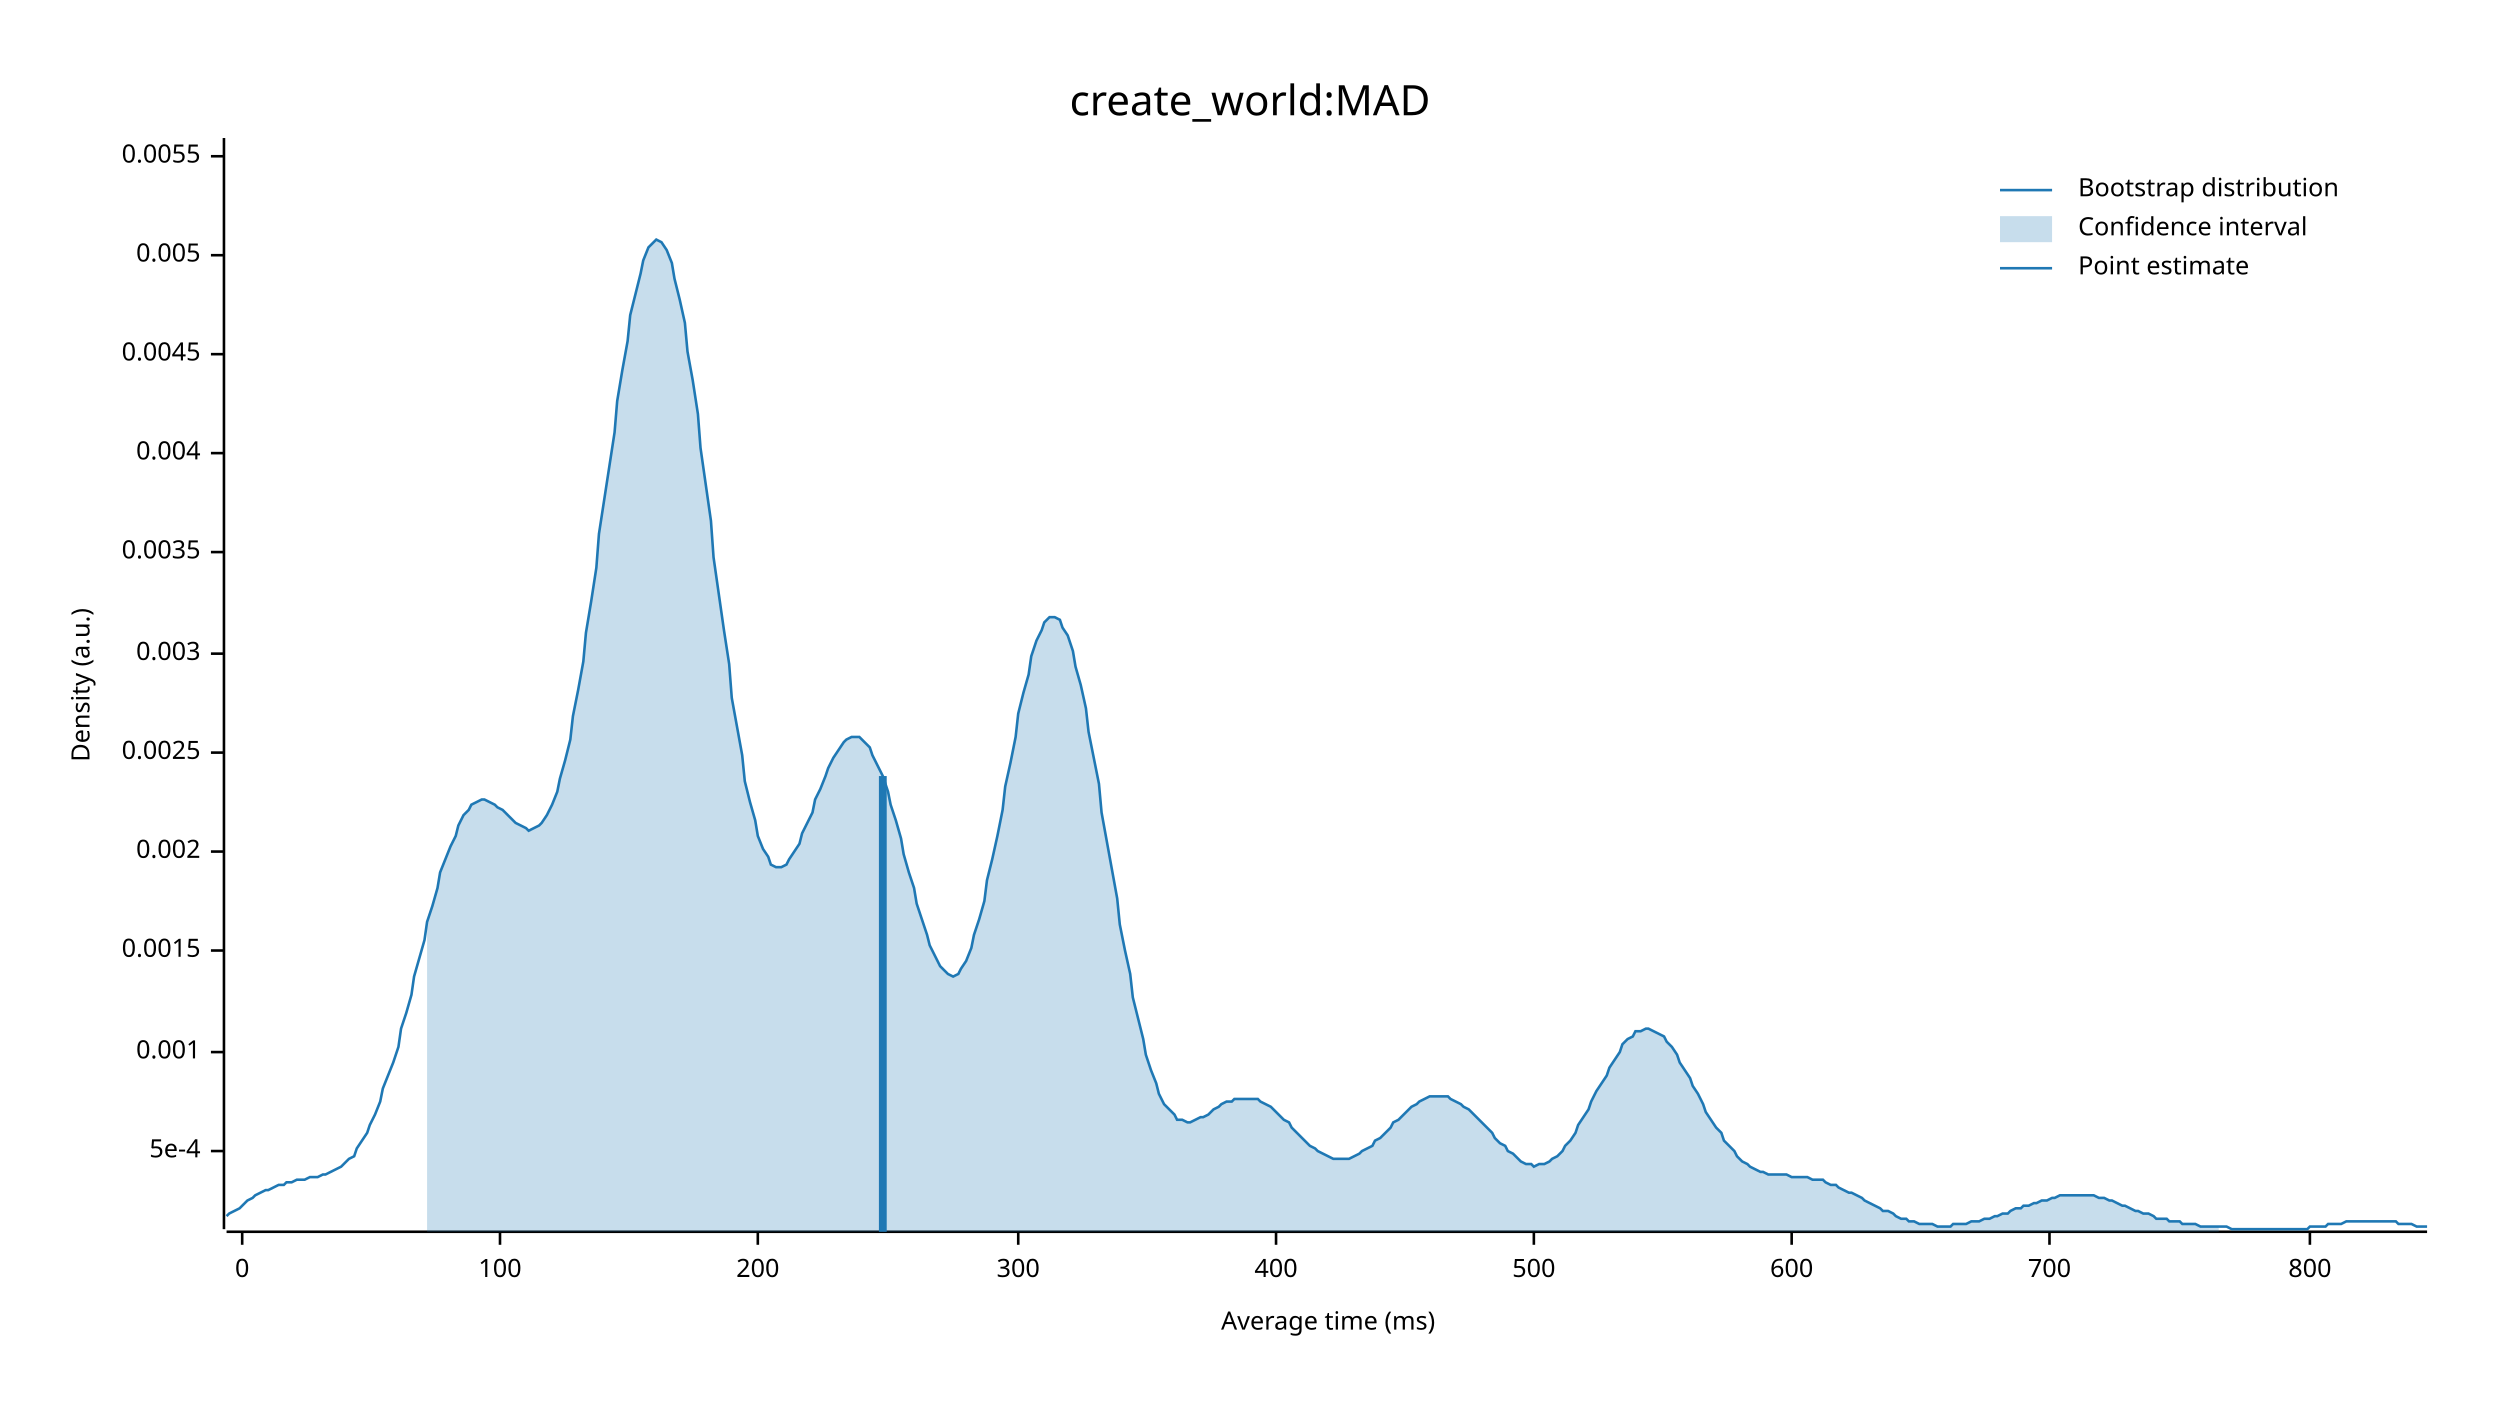
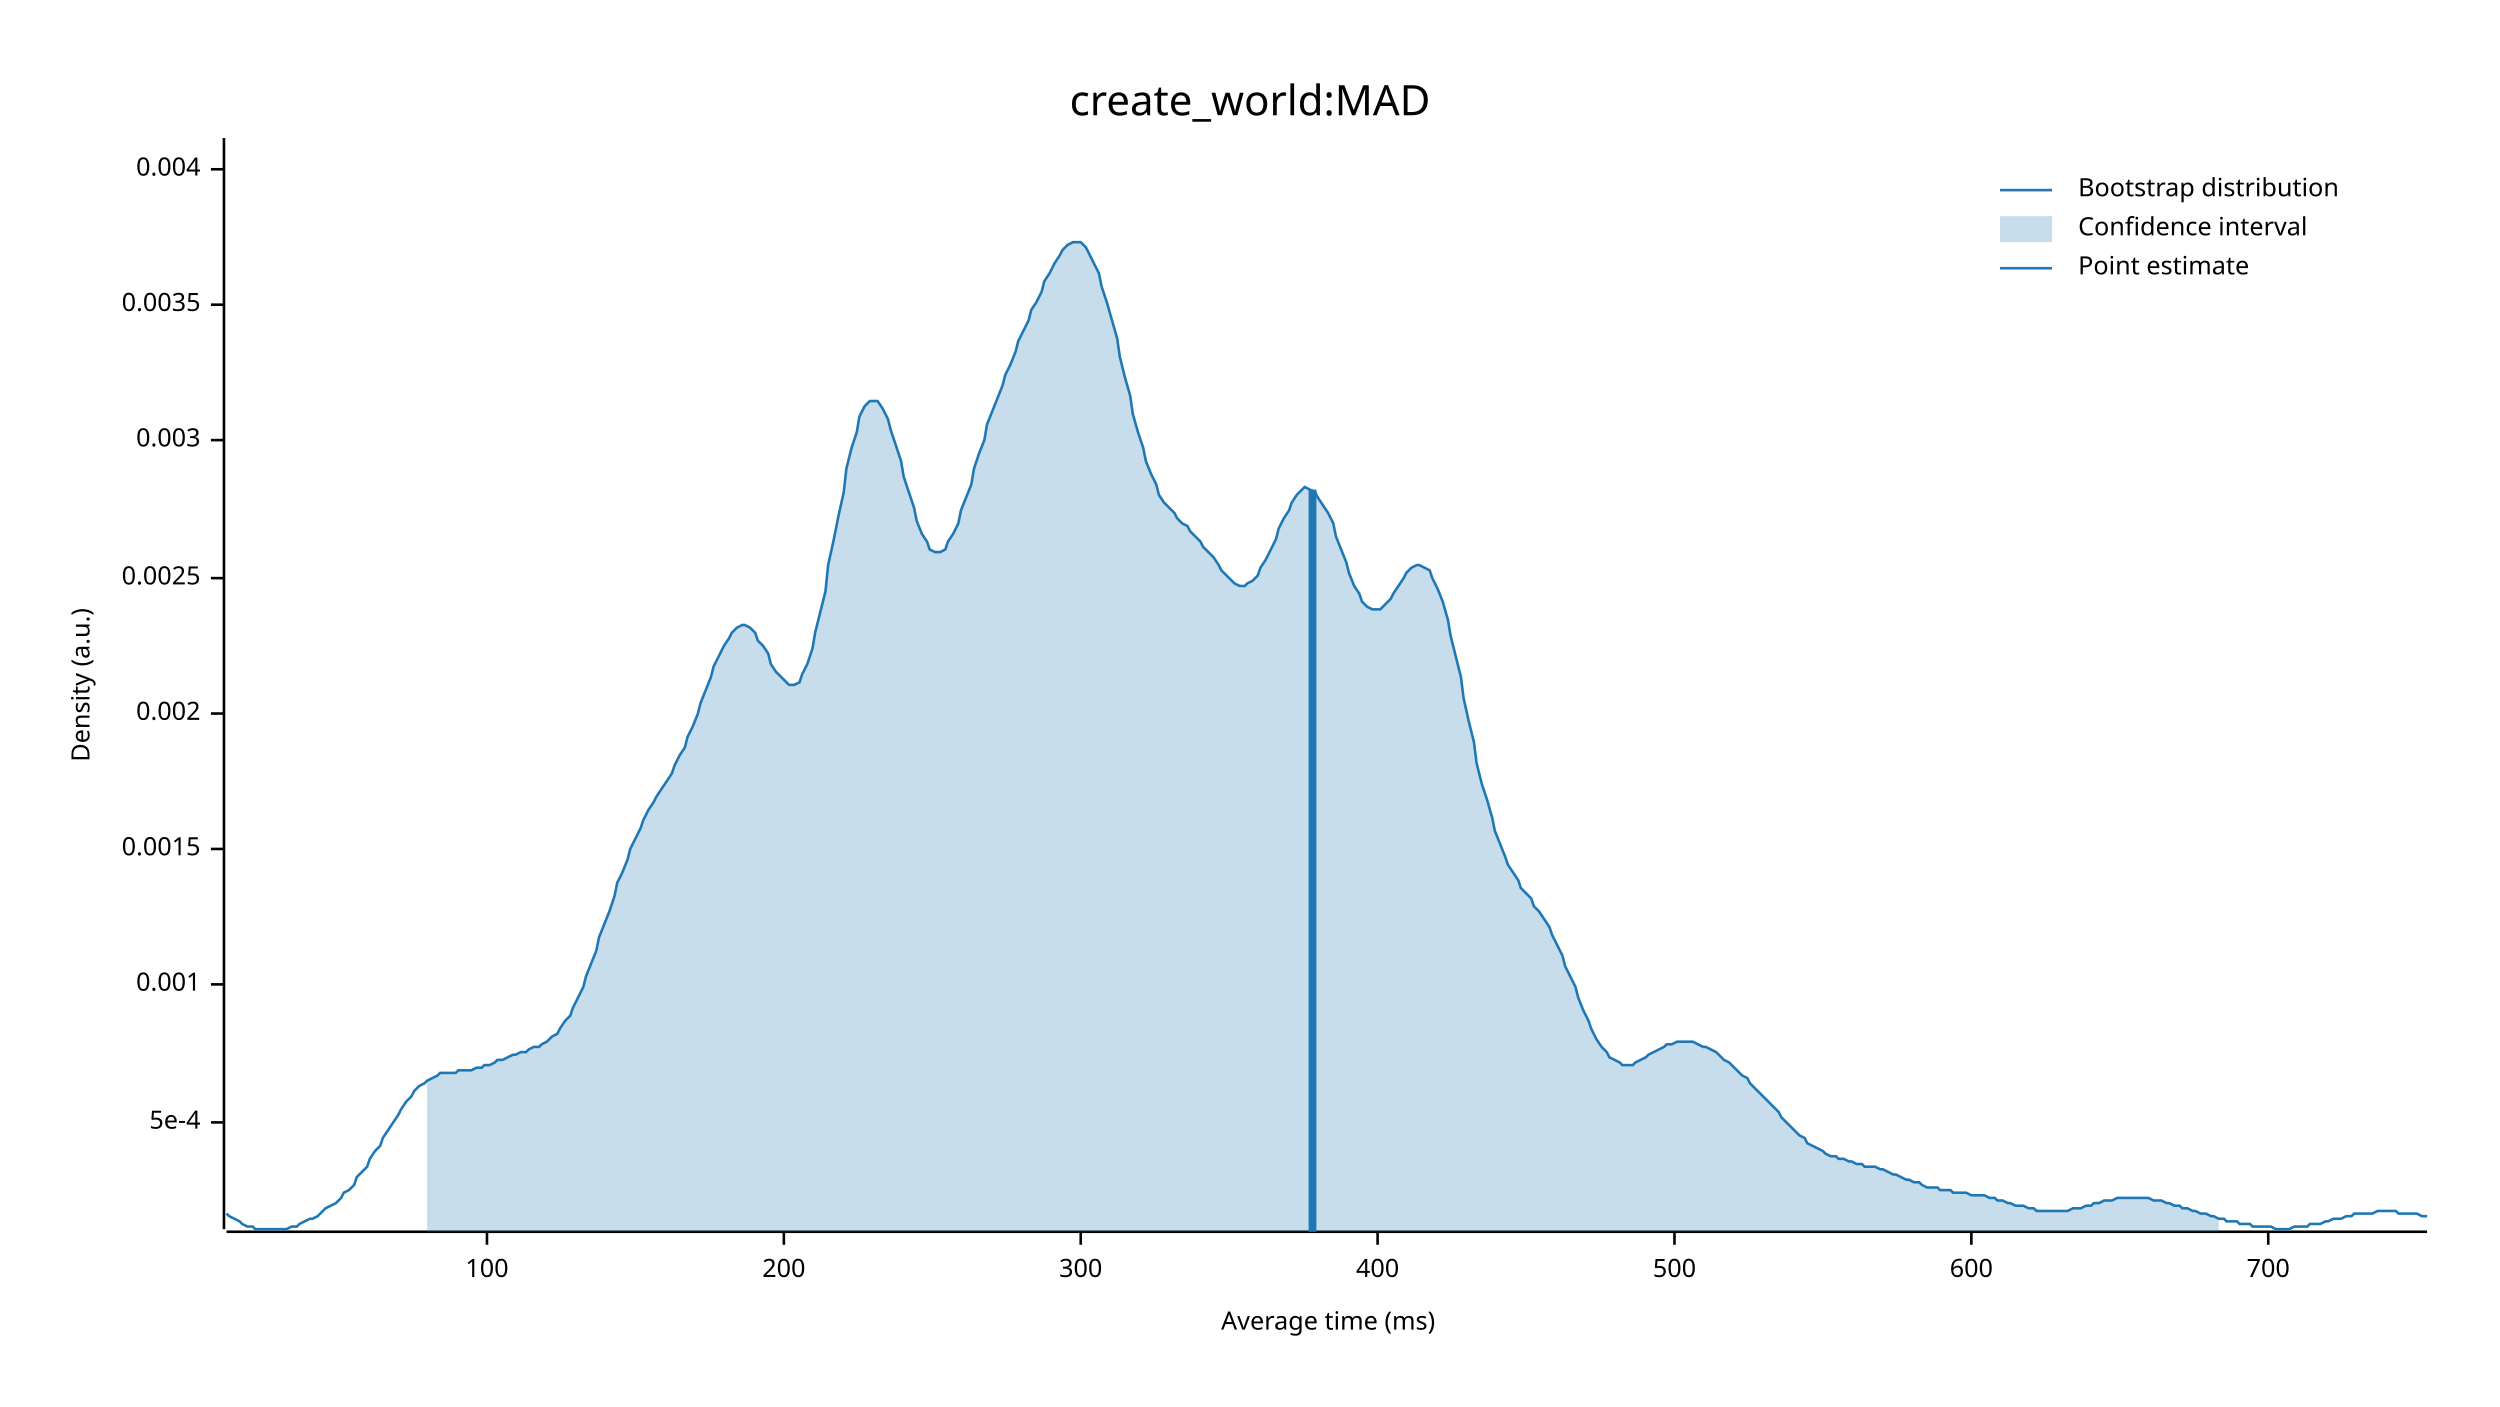
<svg xmlns="http://www.w3.org/2000/svg" width="960" height="540" viewBox="0 0 960 540">
  <text x="480" y="32" dy="0.76em" text-anchor="middle" font-family="sans-serif" font-size="16.129" opacity="1" fill="#000000">
create_world:MAD
</text>
  <text x="27" y="263" dy="0.76em" text-anchor="middle" font-family="sans-serif" font-size="9.677" opacity="1" fill="#000000" transform="rotate(270, 27, 263)">
Density (a.u.)
</text>
  <text x="510" y="513" dy="-0.5ex" text-anchor="middle" font-family="sans-serif" font-size="9.677" opacity="1" fill="#000000">
Average time (ms)
</text>
  <polyline fill="none" opacity="1" stroke="#000000" stroke-width="1" points="86,53 86,472 " />
-   <text x="77" y="442" dy="0.5ex" text-anchor="end" font-family="sans-serif" font-size="9.677" opacity="1" fill="#000000">
+   <text x="77" y="431" dy="0.5ex" text-anchor="end" font-family="sans-serif" font-size="9.677" opacity="1" fill="#000000">
5e-4
</text>
-   <polyline fill="none" opacity="1" stroke="#000000" stroke-width="1" points="81,442 86,442 " />
-   <text x="77" y="404" dy="0.5ex" text-anchor="end" font-family="sans-serif" font-size="9.677" opacity="1" fill="#000000">
+   <polyline fill="none" opacity="1" stroke="#000000" stroke-width="1" points="81,431 86,431 " />
+   <text x="77" y="378" dy="0.5ex" text-anchor="end" font-family="sans-serif" font-size="9.677" opacity="1" fill="#000000">
0.001
</text>
-   <polyline fill="none" opacity="1" stroke="#000000" stroke-width="1" points="81,404 86,404 " />
-   <text x="77" y="365" dy="0.5ex" text-anchor="end" font-family="sans-serif" font-size="9.677" opacity="1" fill="#000000">
+   <polyline fill="none" opacity="1" stroke="#000000" stroke-width="1" points="81,378 86,378 " />
+   <text x="77" y="326" dy="0.5ex" text-anchor="end" font-family="sans-serif" font-size="9.677" opacity="1" fill="#000000">
0.0015
</text>
-   <polyline fill="none" opacity="1" stroke="#000000" stroke-width="1" points="81,365 86,365 " />
-   <text x="77" y="327" dy="0.5ex" text-anchor="end" font-family="sans-serif" font-size="9.677" opacity="1" fill="#000000">
+   <polyline fill="none" opacity="1" stroke="#000000" stroke-width="1" points="81,326 86,326 " />
+   <text x="77" y="274" dy="0.5ex" text-anchor="end" font-family="sans-serif" font-size="9.677" opacity="1" fill="#000000">
0.002
</text>
-   <polyline fill="none" opacity="1" stroke="#000000" stroke-width="1" points="81,327 86,327 " />
-   <text x="77" y="289" dy="0.5ex" text-anchor="end" font-family="sans-serif" font-size="9.677" opacity="1" fill="#000000">
+   <polyline fill="none" opacity="1" stroke="#000000" stroke-width="1" points="81,274 86,274 " />
+   <text x="77" y="222" dy="0.5ex" text-anchor="end" font-family="sans-serif" font-size="9.677" opacity="1" fill="#000000">
0.0025
</text>
-   <polyline fill="none" opacity="1" stroke="#000000" stroke-width="1" points="81,289 86,289 " />
-   <text x="77" y="251" dy="0.5ex" text-anchor="end" font-family="sans-serif" font-size="9.677" opacity="1" fill="#000000">
+   <polyline fill="none" opacity="1" stroke="#000000" stroke-width="1" points="81,222 86,222 " />
+   <text x="77" y="169" dy="0.5ex" text-anchor="end" font-family="sans-serif" font-size="9.677" opacity="1" fill="#000000">
0.003
</text>
-   <polyline fill="none" opacity="1" stroke="#000000" stroke-width="1" points="81,251 86,251 " />
-   <text x="77" y="212" dy="0.5ex" text-anchor="end" font-family="sans-serif" font-size="9.677" opacity="1" fill="#000000">
+   <polyline fill="none" opacity="1" stroke="#000000" stroke-width="1" points="81,169 86,169 " />
+   <text x="77" y="117" dy="0.5ex" text-anchor="end" font-family="sans-serif" font-size="9.677" opacity="1" fill="#000000">
0.0035
</text>
-   <polyline fill="none" opacity="1" stroke="#000000" stroke-width="1" points="81,212 86,212 " />
-   <text x="77" y="174" dy="0.5ex" text-anchor="end" font-family="sans-serif" font-size="9.677" opacity="1" fill="#000000">
+   <polyline fill="none" opacity="1" stroke="#000000" stroke-width="1" points="81,117 86,117 " />
+   <text x="77" y="65" dy="0.5ex" text-anchor="end" font-family="sans-serif" font-size="9.677" opacity="1" fill="#000000">
0.004
</text>
-   <polyline fill="none" opacity="1" stroke="#000000" stroke-width="1" points="81,174 86,174 " />
-   <text x="77" y="136" dy="0.5ex" text-anchor="end" font-family="sans-serif" font-size="9.677" opacity="1" fill="#000000">
- 0.0045
- </text>
-   <polyline fill="none" opacity="1" stroke="#000000" stroke-width="1" points="81,136 86,136 " />
-   <text x="77" y="98" dy="0.5ex" text-anchor="end" font-family="sans-serif" font-size="9.677" opacity="1" fill="#000000">
- 0.005
- </text>
-   <polyline fill="none" opacity="1" stroke="#000000" stroke-width="1" points="81,98 86,98 " />
-   <text x="77" y="60" dy="0.5ex" text-anchor="end" font-family="sans-serif" font-size="9.677" opacity="1" fill="#000000">
- 0.0055
- </text>
-   <polyline fill="none" opacity="1" stroke="#000000" stroke-width="1" points="81,60 86,60 " />
+   <polyline fill="none" opacity="1" stroke="#000000" stroke-width="1" points="81,65 86,65 " />
  <polyline fill="none" opacity="1" stroke="#000000" stroke-width="1" points="87,473 932,473 " />
-   <text x="93" y="483" dy="0.76em" text-anchor="middle" font-family="sans-serif" font-size="9.677" opacity="1" fill="#000000">
- 0
- </text>
-   <polyline fill="none" opacity="1" stroke="#000000" stroke-width="1" points="93,473 93,478 " />
-   <text x="192" y="483" dy="0.76em" text-anchor="middle" font-family="sans-serif" font-size="9.677" opacity="1" fill="#000000">
+   <text x="187" y="483" dy="0.76em" text-anchor="middle" font-family="sans-serif" font-size="9.677" opacity="1" fill="#000000">
100
</text>
-   <polyline fill="none" opacity="1" stroke="#000000" stroke-width="1" points="192,473 192,478 " />
-   <text x="291" y="483" dy="0.76em" text-anchor="middle" font-family="sans-serif" font-size="9.677" opacity="1" fill="#000000">
+   <polyline fill="none" opacity="1" stroke="#000000" stroke-width="1" points="187,473 187,478 " />
+   <text x="301" y="483" dy="0.76em" text-anchor="middle" font-family="sans-serif" font-size="9.677" opacity="1" fill="#000000">
200
</text>
-   <polyline fill="none" opacity="1" stroke="#000000" stroke-width="1" points="291,473 291,478 " />
-   <text x="391" y="483" dy="0.76em" text-anchor="middle" font-family="sans-serif" font-size="9.677" opacity="1" fill="#000000">
+   <polyline fill="none" opacity="1" stroke="#000000" stroke-width="1" points="301,473 301,478 " />
+   <text x="415" y="483" dy="0.76em" text-anchor="middle" font-family="sans-serif" font-size="9.677" opacity="1" fill="#000000">
300
</text>
-   <polyline fill="none" opacity="1" stroke="#000000" stroke-width="1" points="391,473 391,478 " />
-   <text x="490" y="483" dy="0.76em" text-anchor="middle" font-family="sans-serif" font-size="9.677" opacity="1" fill="#000000">
+   <polyline fill="none" opacity="1" stroke="#000000" stroke-width="1" points="415,473 415,478 " />
+   <text x="529" y="483" dy="0.76em" text-anchor="middle" font-family="sans-serif" font-size="9.677" opacity="1" fill="#000000">
400
</text>
-   <polyline fill="none" opacity="1" stroke="#000000" stroke-width="1" points="490,473 490,478 " />
-   <text x="589" y="483" dy="0.76em" text-anchor="middle" font-family="sans-serif" font-size="9.677" opacity="1" fill="#000000">
+   <polyline fill="none" opacity="1" stroke="#000000" stroke-width="1" points="529,473 529,478 " />
+   <text x="643" y="483" dy="0.76em" text-anchor="middle" font-family="sans-serif" font-size="9.677" opacity="1" fill="#000000">
500
</text>
-   <polyline fill="none" opacity="1" stroke="#000000" stroke-width="1" points="589,473 589,478 " />
-   <text x="688" y="483" dy="0.76em" text-anchor="middle" font-family="sans-serif" font-size="9.677" opacity="1" fill="#000000">
+   <polyline fill="none" opacity="1" stroke="#000000" stroke-width="1" points="643,473 643,478 " />
+   <text x="757" y="483" dy="0.76em" text-anchor="middle" font-family="sans-serif" font-size="9.677" opacity="1" fill="#000000">
600
</text>
-   <polyline fill="none" opacity="1" stroke="#000000" stroke-width="1" points="688,473 688,478 " />
-   <text x="787" y="483" dy="0.76em" text-anchor="middle" font-family="sans-serif" font-size="9.677" opacity="1" fill="#000000">
+   <polyline fill="none" opacity="1" stroke="#000000" stroke-width="1" points="757,473 757,478 " />
+   <text x="871" y="483" dy="0.76em" text-anchor="middle" font-family="sans-serif" font-size="9.677" opacity="1" fill="#000000">
700
</text>
-   <polyline fill="none" opacity="1" stroke="#000000" stroke-width="1" points="787,473 787,478 " />
-   <text x="887" y="483" dy="0.76em" text-anchor="middle" font-family="sans-serif" font-size="9.677" opacity="1" fill="#000000">
- 800
- </text>
-   <polyline fill="none" opacity="1" stroke="#000000" stroke-width="1" points="887,473 887,478 " />
-   <polyline fill="none" opacity="1" stroke="#1F78B4" stroke-width="1" points="87,467 88,466 90,465 92,464 93,463 95,461 97,460 98,459 100,458 102,457 103,457 105,456 107,455 109,455 110,454 112,454 114,453 115,453 117,453 119,452 120,452 122,452 124,451 125,451 127,450 129,449 131,448 132,447 134,445 136,444 137,441 139,438 141,435 142,432 144,428 146,423 147,418 149,413 151,408 153,402 154,395 156,389 158,382 159,375 161,368 163,361 164,354 166,348 168,341 169,335 171,330 173,325 175,321 176,317 178,313 180,311 181,309 183,308 185,307 186,307 188,308 190,309 191,310 193,311 195,313 197,315 198,316 200,317 202,318 203,319 205,318 207,317 208,316 210,313 212,309 214,304 215,299 217,292 219,284 220,275 222,265 224,254 225,243 227,231 229,218 230,205 232,192 234,179 236,166 237,154 239,142 241,131 242,121 244,113 246,105 247,100 249,95 251,93 252,92 254,93 256,96 258,101 259,107 261,115 263,124 264,135 266,146 268,159 269,172 271,186 273,200 274,214 276,228 278,242 280,255 281,268 283,279 285,290 286,300 288,308 290,315 291,321 293,326 295,329 296,332 298,333 300,333 302,332 303,330 305,327 307,324 308,320 310,316 312,312 313,307 315,303 317,298 318,295 320,291 322,288 324,285 325,284 327,283 329,283 330,283 332,285 334,287 335,290 337,294 339,298 341,304 342,309 344,315 346,322 347,328 349,335 351,341 352,347 354,353 356,359 357,363 359,367 361,371 363,373 364,374 366,375 368,374 369,372 371,369 373,364 374,359 376,353 378,346 379,338 381,330 383,321 385,311 386,302 388,293 390,283 391,274 393,266 395,259 396,252 398,246 400,242 401,239 403,237 405,237 407,238 408,241 410,244 412,250 413,256 415,263 417,272 418,281 420,291 422,301 423,312 425,323 427,334 429,345 430,355 432,365 434,374 435,383 437,391 439,399 440,405 442,411 444,416 445,420 447,424 449,426 451,428 452,430 454,430 456,431 457,431 459,430 461,429 462,429 464,428 466,426 468,425 469,424 471,423 473,423 474,422 476,422 478,422 479,422 481,422 483,422 484,423 486,424 488,425 490,427 491,428 493,430 495,431 496,433 498,435 500,437 501,438 503,440 505,441 506,442 508,443 510,444 512,445 513,445 515,445 517,445 518,445 520,444 522,443 523,442 525,441 527,440 528,438 530,437 532,435 534,433 535,431 537,430 539,428 540,427 542,425 544,424 545,423 547,422 549,421 550,421 552,421 554,421 556,421 557,422 559,423 561,424 562,425 564,426 566,428 567,429 569,431 571,433 573,435 574,437 576,439 578,440 579,442 581,443 583,445 584,446 586,447 588,447 589,448 591,447 593,447 595,446 596,445 598,444 600,442 601,440 603,438 605,435 606,432 608,429 610,426 611,423 613,419 615,416 617,413 618,410 620,407 622,404 623,401 625,399 627,398 628,396 630,396 632,395 633,395 635,396 637,397 639,398 640,400 642,402 644,405 645,408 647,411 649,414 650,417 652,420 654,424 655,427 657,430 659,433 661,435 662,438 664,440 666,442 667,444 669,446 671,447 672,448 674,449 676,450 677,450 679,451 681,451 683,451 684,451 686,451 688,452 689,452 691,452 693,452 694,452 696,453 698,453 700,453 701,454 703,455 705,455 706,456 708,457 710,458 711,458 713,459 715,460 716,461 718,462 720,463 722,464 723,465 725,465 727,466 728,467 730,468 732,468 733,469 735,469 737,470 738,470 740,470 742,470 744,471 745,471 747,471 749,471 750,470 752,470 754,470 755,470 757,469 759,469 760,469 762,468 764,468 766,467 767,467 769,466 771,466 772,465 774,464 776,464 777,463 779,463 781,462 782,462 784,461 786,461 788,460 789,460 791,459 793,459 794,459 796,459 798,459 799,459 801,459 803,459 804,459 806,460 808,460 810,461 811,461 813,462 815,463 816,463 818,464 820,465 821,465 823,466 825,466 827,467 828,468 830,468 832,468 833,469 835,469 837,469 838,470 840,470 842,470 843,470 845,471 847,471 849,471 850,471 852,471 854,471 855,471 857,472 859,472 860,472 862,472 864,472 865,472 867,472 869,472 871,472 872,472 874,472 876,472 877,472 879,472 881,472 882,472 884,472 886,472 887,471 889,471 891,471 893,471 894,470 896,470 898,470 899,470 901,469 903,469 904,469 906,469 908,469 909,469 911,469 913,469 915,469 916,469 918,469 920,469 921,470 923,470 925,470 926,470 928,471 930,471 932,471 " />
-   <polygon opacity="0.25" fill="#1F78B4" points="164,354 166,348 168,341 169,335 171,330 173,325 175,321 176,317 178,313 180,311 181,309 183,308 185,307 186,307 188,308 190,309 191,310 193,311 195,313 197,315 198,316 200,317 202,318 203,319 205,318 207,317 208,316 210,313 212,309 214,304 215,299 217,292 219,284 220,275 222,265 224,254 225,243 227,231 229,218 230,205 232,192 234,179 236,166 237,154 239,142 241,131 242,121 244,113 246,105 247,100 249,95 251,93 252,92 254,93 256,96 258,101 259,107 261,115 263,124 264,135 266,146 268,159 269,172 271,186 273,200 274,214 276,228 278,242 280,255 281,268 283,279 285,290 286,300 288,308 290,315 291,321 293,326 295,329 296,332 298,333 300,333 302,332 303,330 305,327 307,324 308,320 310,316 312,312 313,307 315,303 317,298 318,295 320,291 322,288 324,285 325,284 327,283 329,283 330,283 332,285 334,287 335,290 337,294 339,298 341,304 342,309 344,315 346,322 347,328 349,335 351,341 352,347 354,353 356,359 357,363 359,367 361,371 363,373 364,374 366,375 368,374 369,372 371,369 373,364 374,359 376,353 378,346 379,338 381,330 383,321 385,311 386,302 388,293 390,283 391,274 393,266 395,259 396,252 398,246 400,242 401,239 403,237 405,237 407,238 408,241 410,244 412,250 413,256 415,263 417,272 418,281 420,291 422,301 423,312 425,323 427,334 429,345 430,355 432,365 434,374 435,383 437,391 439,399 440,405 442,411 444,416 445,420 447,424 449,426 451,428 452,430 454,430 456,431 457,431 459,430 461,429 462,429 464,428 466,426 468,425 469,424 471,423 473,423 474,422 476,422 478,422 479,422 481,422 483,422 484,423 486,424 488,425 490,427 491,428 493,430 495,431 496,433 498,435 500,437 501,438 503,440 505,441 506,442 508,443 510,444 512,445 513,445 515,445 517,445 518,445 520,444 522,443 523,442 525,441 527,440 528,438 530,437 532,435 534,433 535,431 537,430 539,428 540,427 542,425 544,424 545,423 547,422 549,421 550,421 552,421 554,421 556,421 557,422 559,423 561,424 562,425 564,426 566,428 567,429 569,431 571,433 573,435 574,437 576,439 578,440 579,442 581,443 583,445 584,446 586,447 588,447 589,448 591,447 593,447 595,446 596,445 598,444 600,442 601,440 603,438 605,435 606,432 608,429 610,426 611,423 613,419 615,416 617,413 618,410 620,407 622,404 623,401 625,399 627,398 628,396 630,396 632,395 633,395 635,396 637,397 639,398 640,400 642,402 644,405 645,408 647,411 649,414 650,417 652,420 654,424 655,427 657,430 659,433 661,435 662,438 664,440 666,442 667,444 669,446 671,447 672,448 674,449 676,450 677,450 679,451 681,451 683,451 684,451 686,451 688,452 689,452 691,452 693,452 694,452 696,453 698,453 700,453 701,454 703,455 705,455 706,456 708,457 710,458 711,458 713,459 715,460 716,461 718,462 720,463 722,464 723,465 725,465 727,466 728,467 730,468 732,468 733,469 735,469 737,470 738,470 740,470 742,470 744,471 745,471 747,471 749,471 750,470 752,470 754,470 755,470 757,469 759,469 760,469 762,468 764,468 766,467 767,467 769,466 771,466 772,465 774,464 776,464 777,463 779,463 781,462 782,462 784,461 786,461 788,460 789,460 791,459 793,459 794,459 796,459 798,459 799,459 801,459 803,459 804,459 806,460 808,460 810,461 811,461 813,462 815,463 816,463 818,464 820,465 821,465 823,466 825,466 827,467 828,468 830,468 832,468 833,469 835,469 837,469 838,470 840,470 842,470 843,470 845,471 847,471 849,471 850,471 852,471 852,473 164,473 " />
-   <polyline fill="none" opacity="1" stroke="#1F78B4" stroke-width="3" points="339,473 339,298 " />
+   <polyline fill="none" opacity="1" stroke="#000000" stroke-width="1" points="871,473 871,478 " />
+   <polyline fill="none" opacity="1" stroke="#1F78B4" stroke-width="1" points="87,466 88,467 90,468 92,469 93,470 95,471 97,471 98,472 100,472 102,472 103,472 105,472 107,472 109,472 110,472 112,471 114,471 115,470 117,469 119,468 120,468 122,467 124,465 125,464 127,463 129,462 131,460 132,458 134,457 136,455 137,452 139,450 141,448 142,445 144,442 146,440 147,437 149,434 151,431 153,428 154,426 156,423 158,421 159,419 161,417 163,416 164,415 166,414 168,413 169,412 171,412 173,412 175,412 176,411 178,411 180,411 181,411 183,410 185,410 186,409 188,409 190,408 191,407 193,407 195,406 197,405 198,405 200,404 202,404 203,403 205,402 207,402 208,401 210,400 212,398 214,397 215,395 217,392 219,390 220,387 222,383 224,379 225,375 227,370 229,365 230,360 232,355 234,350 236,344 237,339 239,335 241,330 242,326 244,322 246,318 247,315 249,311 251,308 252,306 254,303 256,300 258,297 259,294 261,290 263,287 264,283 266,279 268,274 269,270 271,265 273,260 274,256 276,252 278,248 280,245 281,243 283,241 285,240 286,240 288,241 290,243 291,246 293,248 295,251 296,255 298,258 300,260 302,262 303,263 305,263 307,262 308,259 310,255 312,249 313,243 315,235 317,227 318,217 320,208 322,198 324,189 325,180 327,172 329,166 330,160 332,156 334,154 335,154 337,154 339,157 341,161 342,165 344,171 346,177 347,183 349,189 351,195 352,200 354,205 356,208 357,211 359,212 361,212 363,211 364,208 366,205 368,201 369,196 371,191 373,186 374,180 376,174 378,169 379,163 381,158 383,153 385,148 386,144 388,140 390,135 391,131 393,127 395,123 396,119 398,116 400,112 401,108 403,105 405,101 407,98 408,96 410,94 412,93 413,93 415,93 417,95 418,97 420,101 422,105 423,110 425,116 427,123 429,130 430,137 432,145 434,152 435,159 437,166 439,172 440,177 442,182 444,186 445,190 447,193 449,195 451,197 452,199 454,201 456,202 457,204 459,206 461,208 462,210 464,212 466,214 468,217 469,219 471,221 473,223 474,224 476,225 478,225 479,224 481,223 483,221 484,218 486,215 488,211 490,207 491,203 493,199 495,196 496,193 498,190 500,188 501,187 503,188 505,189 506,191 508,194 510,197 512,201 513,206 515,211 517,216 518,220 520,225 522,228 523,231 525,233 527,234 528,234 530,234 532,232 534,230 535,228 537,225 539,222 540,220 542,218 544,217 545,217 547,218 549,219 550,222 552,226 554,231 556,238 557,244 559,252 561,260 562,268 564,277 566,285 567,293 569,301 571,307 573,314 574,319 576,324 578,329 579,332 581,335 583,338 584,341 586,343 588,345 589,348 591,350 593,353 595,356 596,359 598,363 600,367 601,371 603,375 605,379 606,383 608,388 610,392 611,395 613,399 615,402 617,404 618,406 620,407 622,408 623,409 625,409 627,409 628,408 630,407 632,406 633,405 635,404 637,403 639,402 640,401 642,401 644,400 645,400 647,400 649,400 650,400 652,401 654,402 655,402 657,403 659,404 661,406 662,407 664,408 666,410 667,411 669,413 671,414 672,416 674,418 676,420 677,421 679,423 681,425 683,427 684,429 686,431 688,433 689,434 691,436 693,437 694,439 696,440 698,441 700,442 701,443 703,444 705,444 706,445 708,445 710,446 711,446 713,447 715,447 716,448 718,448 720,448 722,449 723,449 725,450 727,451 728,451 730,452 732,453 733,453 735,454 737,454 738,455 740,456 742,456 744,456 745,457 747,457 749,457 750,458 752,458 754,458 755,458 757,459 759,459 760,459 762,459 764,460 766,460 767,461 769,461 771,462 772,462 774,463 776,463 777,463 779,464 781,464 782,465 784,465 786,465 788,465 789,465 791,465 793,465 794,465 796,464 798,464 799,464 801,463 803,463 804,462 806,462 808,461 810,461 811,461 813,460 815,460 816,460 818,460 820,460 821,460 823,460 825,460 827,461 828,461 830,461 832,462 833,462 835,463 837,463 838,464 840,464 842,465 843,465 845,466 847,466 849,467 850,467 852,468 854,468 855,469 857,469 859,469 860,470 862,470 864,470 865,471 867,471 869,471 871,471 872,471 874,472 876,472 877,472 879,472 881,471 882,471 884,471 886,471 887,470 889,470 891,470 893,469 894,469 896,468 898,468 899,468 901,467 903,467 904,466 906,466 908,466 909,466 911,466 913,465 915,465 916,465 918,465 920,465 921,466 923,466 925,466 926,466 928,466 930,467 932,467 " />
+   <polygon opacity="0.25" fill="#1F78B4" points="164,415 166,414 168,413 169,412 171,412 173,412 175,412 176,411 178,411 180,411 181,411 183,410 185,410 186,409 188,409 190,408 191,407 193,407 195,406 197,405 198,405 200,404 202,404 203,403 205,402 207,402 208,401 210,400 212,398 214,397 215,395 217,392 219,390 220,387 222,383 224,379 225,375 227,370 229,365 230,360 232,355 234,350 236,344 237,339 239,335 241,330 242,326 244,322 246,318 247,315 249,311 251,308 252,306 254,303 256,300 258,297 259,294 261,290 263,287 264,283 266,279 268,274 269,270 271,265 273,260 274,256 276,252 278,248 280,245 281,243 283,241 285,240 286,240 288,241 290,243 291,246 293,248 295,251 296,255 298,258 300,260 302,262 303,263 305,263 307,262 308,259 310,255 312,249 313,243 315,235 317,227 318,217 320,208 322,198 324,189 325,180 327,172 329,166 330,160 332,156 334,154 335,154 337,154 339,157 341,161 342,165 344,171 346,177 347,183 349,189 351,195 352,200 354,205 356,208 357,211 359,212 361,212 363,211 364,208 366,205 368,201 369,196 371,191 373,186 374,180 376,174 378,169 379,163 381,158 383,153 385,148 386,144 388,140 390,135 391,131 393,127 395,123 396,119 398,116 400,112 401,108 403,105 405,101 407,98 408,96 410,94 412,93 413,93 415,93 417,95 418,97 420,101 422,105 423,110 425,116 427,123 429,130 430,137 432,145 434,152 435,159 437,166 439,172 440,177 442,182 444,186 445,190 447,193 449,195 451,197 452,199 454,201 456,202 457,204 459,206 461,208 462,210 464,212 466,214 468,217 469,219 471,221 473,223 474,224 476,225 478,225 479,224 481,223 483,221 484,218 486,215 488,211 490,207 491,203 493,199 495,196 496,193 498,190 500,188 501,187 503,188 505,189 506,191 508,194 510,197 512,201 513,206 515,211 517,216 518,220 520,225 522,228 523,231 525,233 527,234 528,234 530,234 532,232 534,230 535,228 537,225 539,222 540,220 542,218 544,217 545,217 547,218 549,219 550,222 552,226 554,231 556,238 557,244 559,252 561,260 562,268 564,277 566,285 567,293 569,301 571,307 573,314 574,319 576,324 578,329 579,332 581,335 583,338 584,341 586,343 588,345 589,348 591,350 593,353 595,356 596,359 598,363 600,367 601,371 603,375 605,379 606,383 608,388 610,392 611,395 613,399 615,402 617,404 618,406 620,407 622,408 623,409 625,409 627,409 628,408 630,407 632,406 633,405 635,404 637,403 639,402 640,401 642,401 644,400 645,400 647,400 649,400 650,400 652,401 654,402 655,402 657,403 659,404 661,406 662,407 664,408 666,410 667,411 669,413 671,414 672,416 674,418 676,420 677,421 679,423 681,425 683,427 684,429 686,431 688,433 689,434 691,436 693,437 694,439 696,440 698,441 700,442 701,443 703,444 705,444 706,445 708,445 710,446 711,446 713,447 715,447 716,448 718,448 720,448 722,449 723,449 725,450 727,451 728,451 730,452 732,453 733,453 735,454 737,454 738,455 740,456 742,456 744,456 745,457 747,457 749,457 750,458 752,458 754,458 755,458 757,459 759,459 760,459 762,459 764,460 766,460 767,461 769,461 771,462 772,462 774,463 776,463 777,463 779,464 781,464 782,465 784,465 786,465 788,465 789,465 791,465 793,465 794,465 796,464 798,464 799,464 801,463 803,463 804,462 806,462 808,461 810,461 811,461 813,460 815,460 816,460 818,460 820,460 821,460 823,460 825,460 827,461 828,461 830,461 832,462 833,462 835,463 837,463 838,464 840,464 842,465 843,465 845,466 847,466 849,467 850,467 852,468 852,473 164,473 " />
+   <polyline fill="none" opacity="1" stroke="#1F78B4" stroke-width="3" points="504,473 504,188 " />
  <text x="798" y="68" dy="0.76em" text-anchor="start" font-family="sans-serif" font-size="9.677" opacity="1" fill="#000000">
Bootstrap distribution
</text>
  <text x="798" y="83" dy="0.76em" text-anchor="start" font-family="sans-serif" font-size="9.677" opacity="1" fill="#000000">
Confidence interval
</text>
  <text x="798" y="98" dy="0.76em" text-anchor="start" font-family="sans-serif" font-size="9.677" opacity="1" fill="#000000">
Point estimate
</text>
  <polyline fill="none" opacity="1" stroke="#1F78B4" stroke-width="1" points="768,73 788,73 " />
  <rect x="768" y="83" width="20" height="10" opacity="0.25" fill="#1F78B4" stroke="none" />
  <polyline fill="none" opacity="1" stroke="#1F78B4" stroke-width="1" points="768,103 788,103 " />
</svg>
